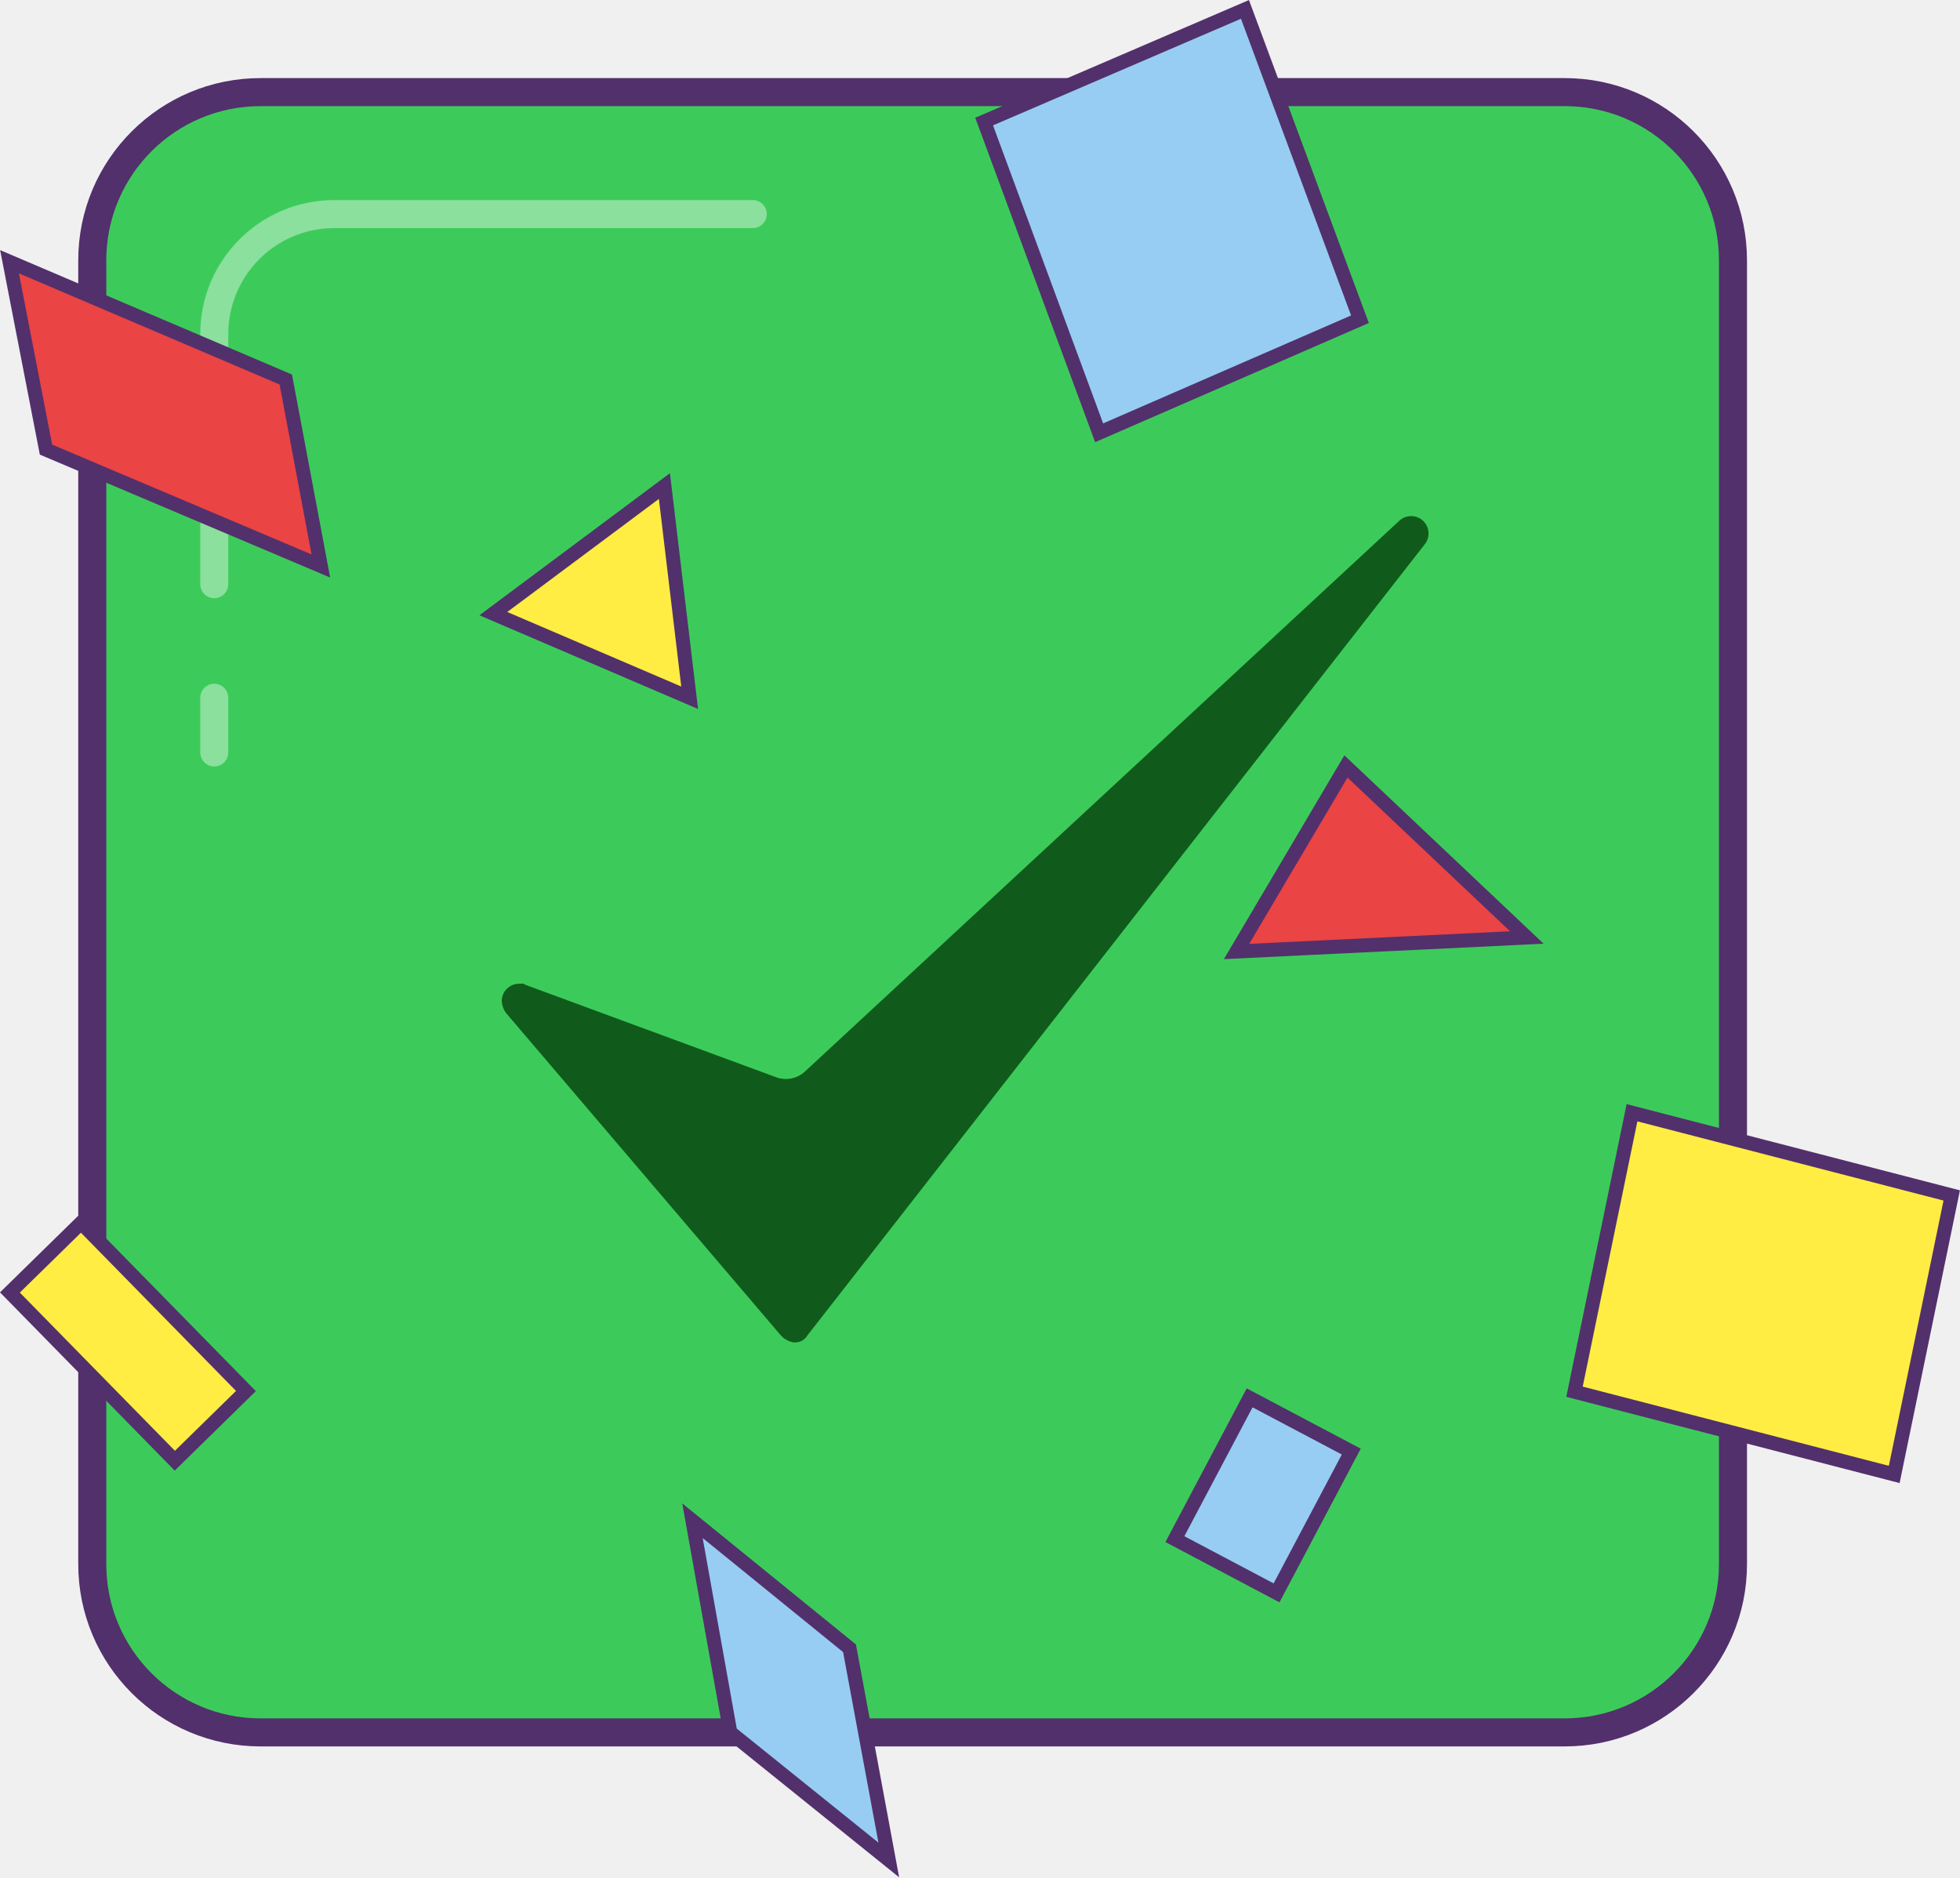
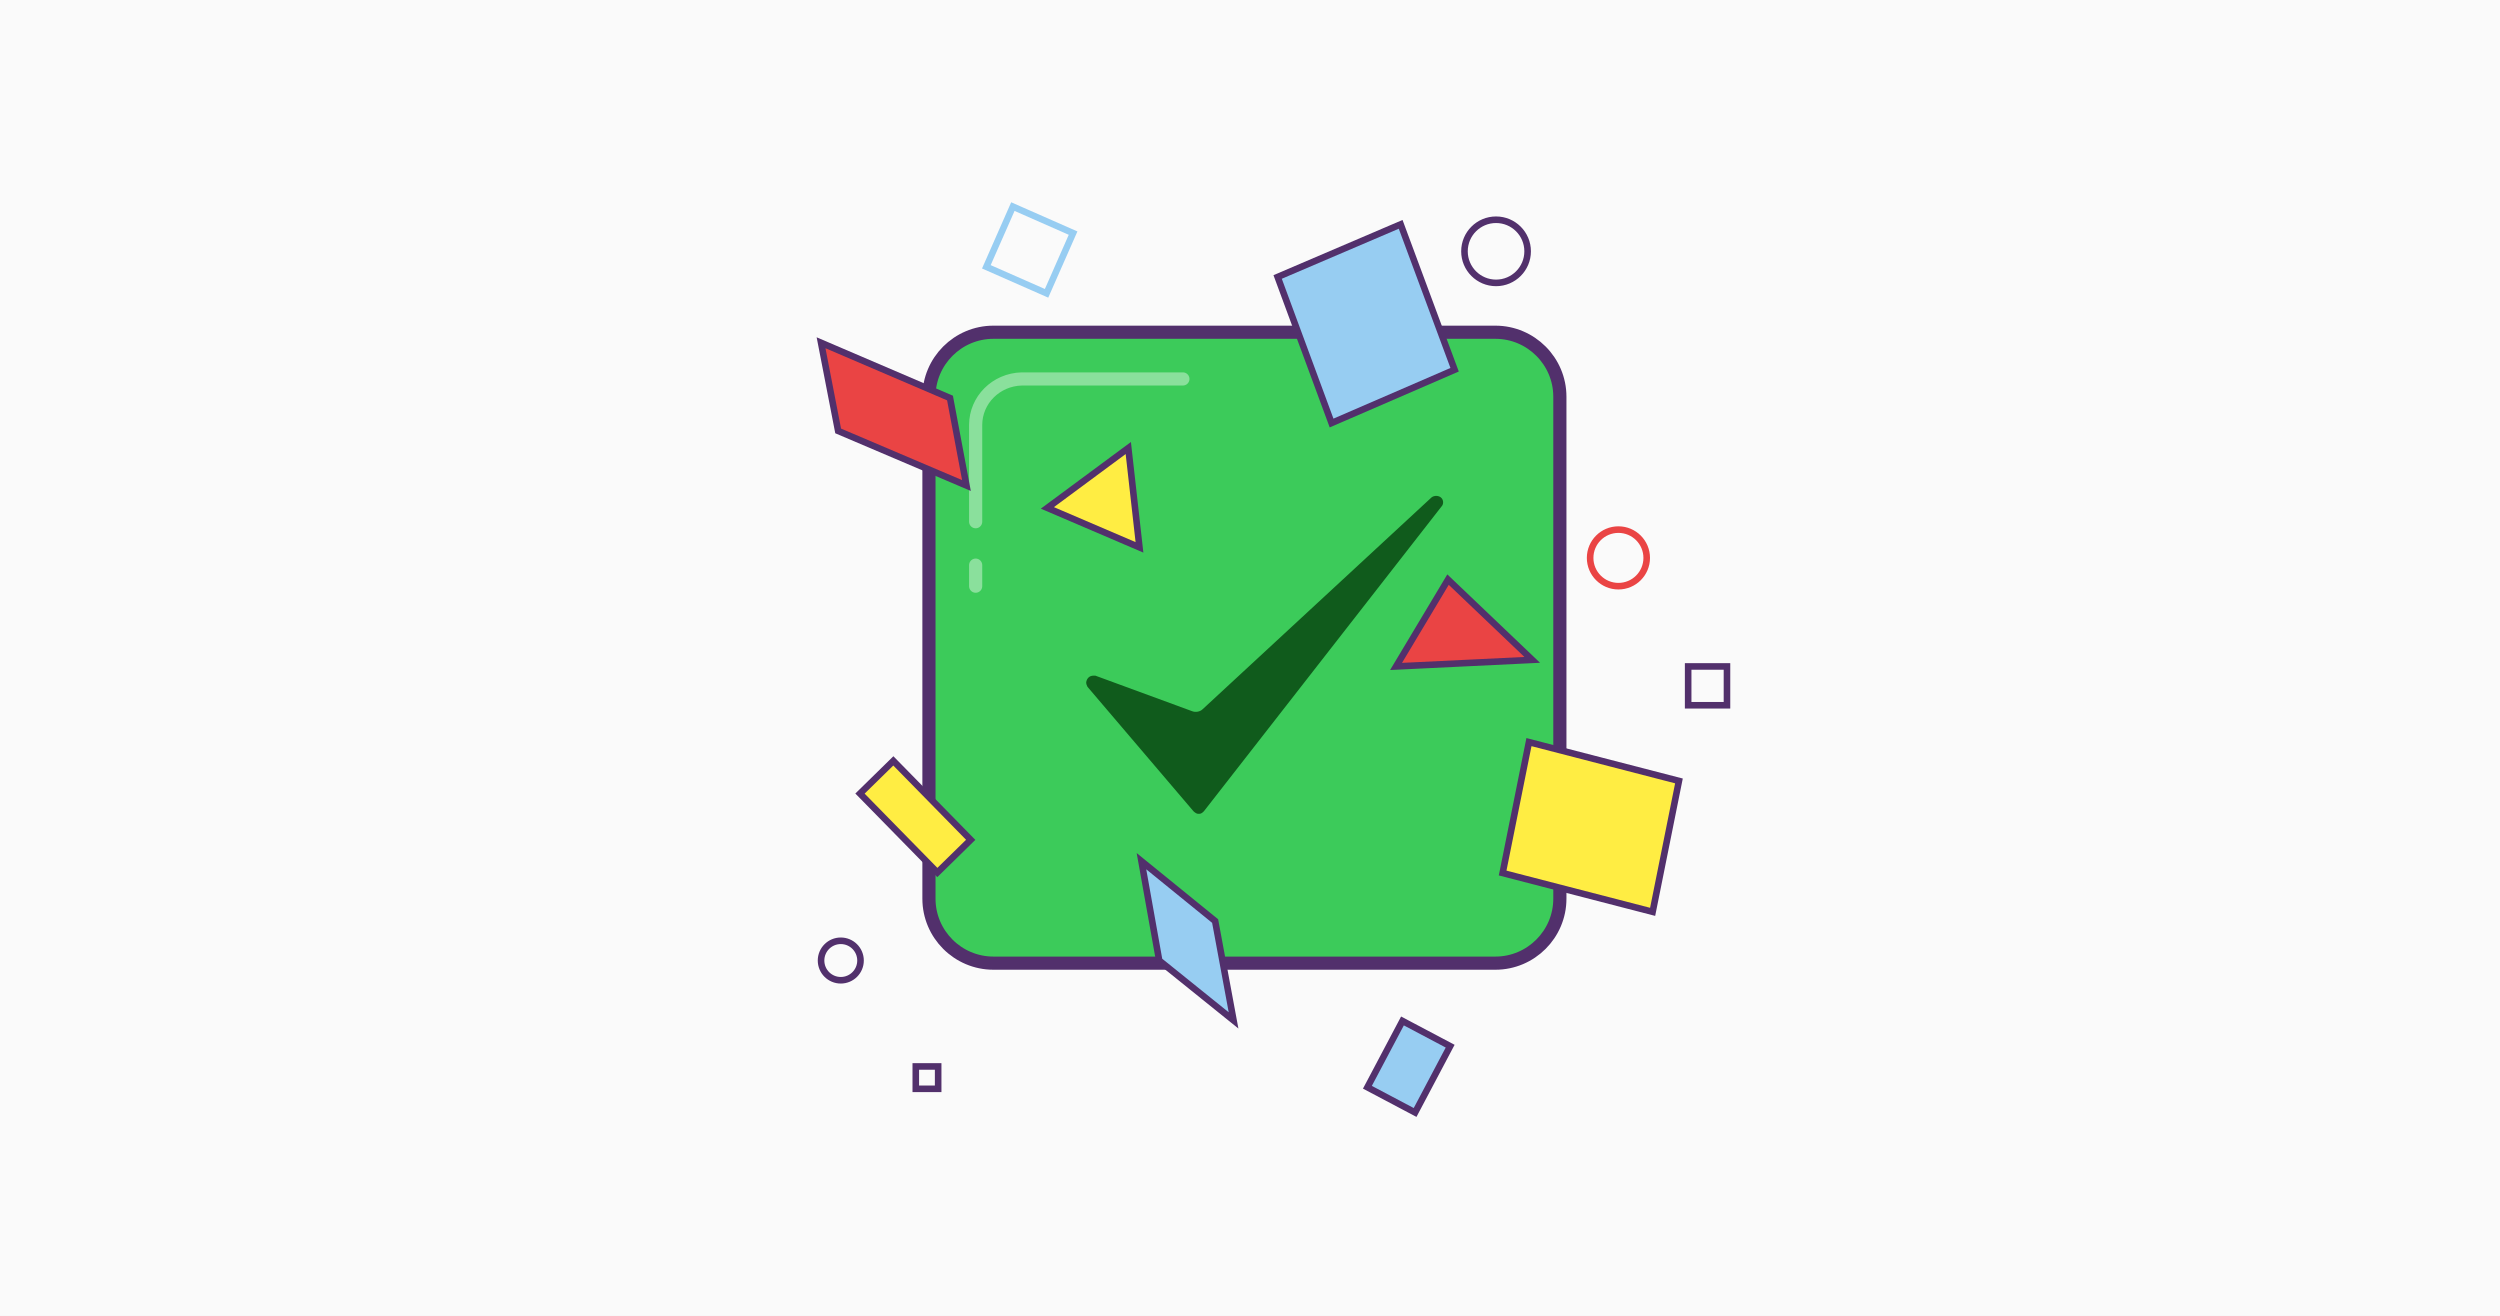
- <svg xmlns="http://www.w3.org/2000/svg" id="Layer_1" data-name="Layer 1" viewBox="0 0 139.77 133.9">
-   <defs>
-     <style>.cls-1{fill:#3ccb5a;}.cls-1,.cls-6,.cls-7,.cls-8{stroke:#52306c;stroke-miterlimit:10;}.cls-1,.cls-2{stroke-width:2px;}.cls-2,.cls-5{fill:none;}.cls-2{stroke:#fff;stroke-linecap:round;stroke-linejoin:round;opacity:0.4;isolation:isolate;}.cls-3{fill:#105b1c;}.cls-4{fill:#7dd376;}.cls-6{fill:#ffed43;}.cls-7{fill:#97cdf2;}.cls-8{fill:#ea4444;}</style>
-   </defs>
-   <path class="cls-1" d="M18.58,6.57h93a12,12,0,0,1,12,12v93a12,12,0,0,1-12,12h-93a12,12,0,0,1-12-12v-93A12,12,0,0,1,18.58,6.57Z" transform="translate(0 0)" />
-   <path class="cls-2" d="M15.28,53.67v-3.9" transform="translate(0 0)" />
-   <path class="cls-3" d="M37.08,70.17a1.24,1.24,0,0,0-1.3,1.18v0a1.61,1.61,0,0,0,.3.9l19.6,23a1.62,1.62,0,0,0,.9.5h0.2a1,1,0,0,0,.8-0.5l44-56.4a1.24,1.24,0,0,0-1.8-1.7l-42.4,39.3a2,2,0,0,1-2,.4l-17.9-6.6A0.48,0.48,0,0,0,37.08,70.17Z" transform="translate(0 0)" />
-   <path class="cls-4" d="M60.88,68.67" transform="translate(0 0)" />
-   <path class="cls-2" d="M15.28,41.67V23.77a8.56,8.56,0,0,1,8.5-8.5h29.9" transform="translate(0 0)" />
-   <path class="cls-5" d="M89.68,26.07a12.52,12.52,0,0,1,1.8,4.5c2.7-1.2,7.2-.5,9.8-0.2,0.3-1.9-1.6-3.9-3.2-5a22,22,0,0,1-1.8-1.4l-0.4.1A15.09,15.09,0,0,0,89.68,26.07Z" transform="translate(0 0)" />
-   <polygon class="cls-6" points="47.38 34.67 49.18 49.77 35.18 43.77 47.38 34.67" />
-   <rect class="cls-7" x="84.37" y="102.57" width="11.4" height="8.2" transform="translate(-46.33 136.42) rotate(-62.13)" />
-   <rect class="cls-6" x="5.57" y="87.31" width="7.1" height="16.8" transform="translate(-64.38 33.73) rotate(-44.42)" />
-   <polygon class="cls-6" points="139.18 85.27 135.08 105.17 112.28 99.27 116.38 79.37 139.18 85.27" />
-   <polygon class="cls-7" points="96.98 22.77 78.38 30.87 70.18 8.67 88.78 0.67 96.98 22.77" />
-   <polygon class="cls-7" points="60.58 117.57 63.38 132.67 52.08 123.57 49.38 108.47 60.58 117.57" />
-   <polygon class="cls-8" points="95.98 54.67 88.18 67.87 108.88 66.87 95.98 54.67" />
-   <polygon class="cls-8" points="20.38 27.07 22.88 40.37 3.28 32.07 0.68 18.67 20.38 27.07" />
+ <svg xmlns="http://www.w3.org/2000/svg" version="1.1" id="Layer_1" x="0px" y="0px" viewBox="0 0 380 200" style="enable-background:new 0 0 380 200;" xml:space="preserve">
+   <style type="text/css">
+ 	.st0{fill:#FAFAFA;}
+ 	.st1{fill:#3CCB5A;stroke:#52306C;stroke-width:2;stroke-miterlimit:10;}
+ 	.st2{opacity:0.4;fill:none;stroke:#FFFFFF;stroke-width:2;stroke-linecap:round;stroke-linejoin:round;enable-background:new    ;}
+ 	.st3{fill:#105B1C;}
+ 	.st4{fill:#7DD376;}
+ 	.st5{fill:none;}
+ 	.st6{fill:#FFED43;stroke:#52306C;stroke-miterlimit:10;}
+ 	.st7{fill:#97CDF2;stroke:#52306C;stroke-miterlimit:10;}
+ 	.st8{fill:#EA4444;stroke:#52306C;stroke-miterlimit:10;}
+ 	.st9{fill:none;stroke:#EA4444;stroke-miterlimit:10;}
+ 	.st10{fill:none;stroke:#52306C;stroke-miterlimit:10;}
+ 	.st11{fill:none;stroke:#97CDF2;stroke-miterlimit:10;}
+ </style>
+   <rect class="st0" width="380" height="200" />
+   <path class="st1" d="M151,50.5h76.3c5.4,0,9.8,4.4,9.8,9.8v76.3c0,5.4-4.4,9.8-9.8,9.8H151c-5.4,0-9.8-4.4-9.8-9.8V60.3  C141.2,54.9,145.6,50.5,151,50.5z" />
+   <path class="st2" d="M148.3,89.1v-3.2" />
+   <path class="st3" d="M166.2,102.7c-0.6,0-1,0.4-1.1,1c0,0,0,0,0,0l0,0c0,0.3,0.1,0.5,0.2,0.7l16.1,18.9c0.2,0.2,0.5,0.4,0.7,0.4h0.2  c0.3,0,0.5-0.2,0.7-0.4L219.1,77c0.4-0.4,0.3-1.1-0.1-1.4c-0.4-0.3-1-0.3-1.4,0l-34.8,32.2c-0.4,0.4-1.1,0.5-1.6,0.3l-14.7-5.4  C166.4,102.7,166.3,102.7,166.2,102.7z" />
+   <path class="st4" d="M185,102.1" />
+   <path class="st2" d="M148.3,79.3V64.6c0-3.8,3.1-6.9,7-7h24.5" />
+   <path class="st5" d="M213.8,59.5c0.9,1.4,1.5,2.9,1.8,4.5c2.7-1.2,7.2-0.5,9.8-0.2c0.3-1.9-1.6-3.9-3.2-5c-0.6-0.4-1.2-0.9-1.8-1.4  l-0.4,0.1C217.8,57.7,215.6,58.4,213.8,59.5z" />
+   <polygon class="st6" points="171.5,68.1 173.2,83.2 159.2,77.2 " />
+   <rect x="208.4" y="158" transform="matrix(0.4675 -0.884 0.884 0.4675 -29.2532 275.6232)" class="st7" width="11.4" height="8.2" />
+   <rect x="135.6" y="115.7" transform="matrix(0.7142 -0.6999 0.6999 0.7142 -47.1068 132.897)" class="st6" width="7.1" height="16.8" />
+   <polygon class="st6" points="255.2,118.7 251.2,138.6 228.4,132.7 232.4,112.8 " />
+   <polygon class="st7" points="221.1,56.2 202.4,64.3 194.2,42.1 212.9,34.1 " />
+   <polygon class="st7" points="184.7,140 187.5,155.1 176.2,146 173.5,130.9 " />
+   <polygon class="st8" points="220.1,88.1 212.2,101.3 232.9,100.3 " />
+   <polygon class="st8" points="144.4,60.5 146.9,73.8 127.4,65.5 124.8,52.1 " />
+   <circle class="st9" cx="246" cy="84.8" r="4.3" />
+   <circle class="st10" cx="127.8" cy="146" r="3" />
+   <circle class="st10" cx="227.4" cy="38.2" r="4.8" />
+   <rect x="151.5" y="33" transform="matrix(0.9152 0.4031 -0.4031 0.9152 28.6062 -59.8691)" class="st11" width="10" height="10" />
+   <rect x="256.6" y="101.3" class="st10" width="5.9" height="5.9" />
+   <rect x="139.2" y="162.1" class="st10" width="3.4" height="3.4" />
</svg>
